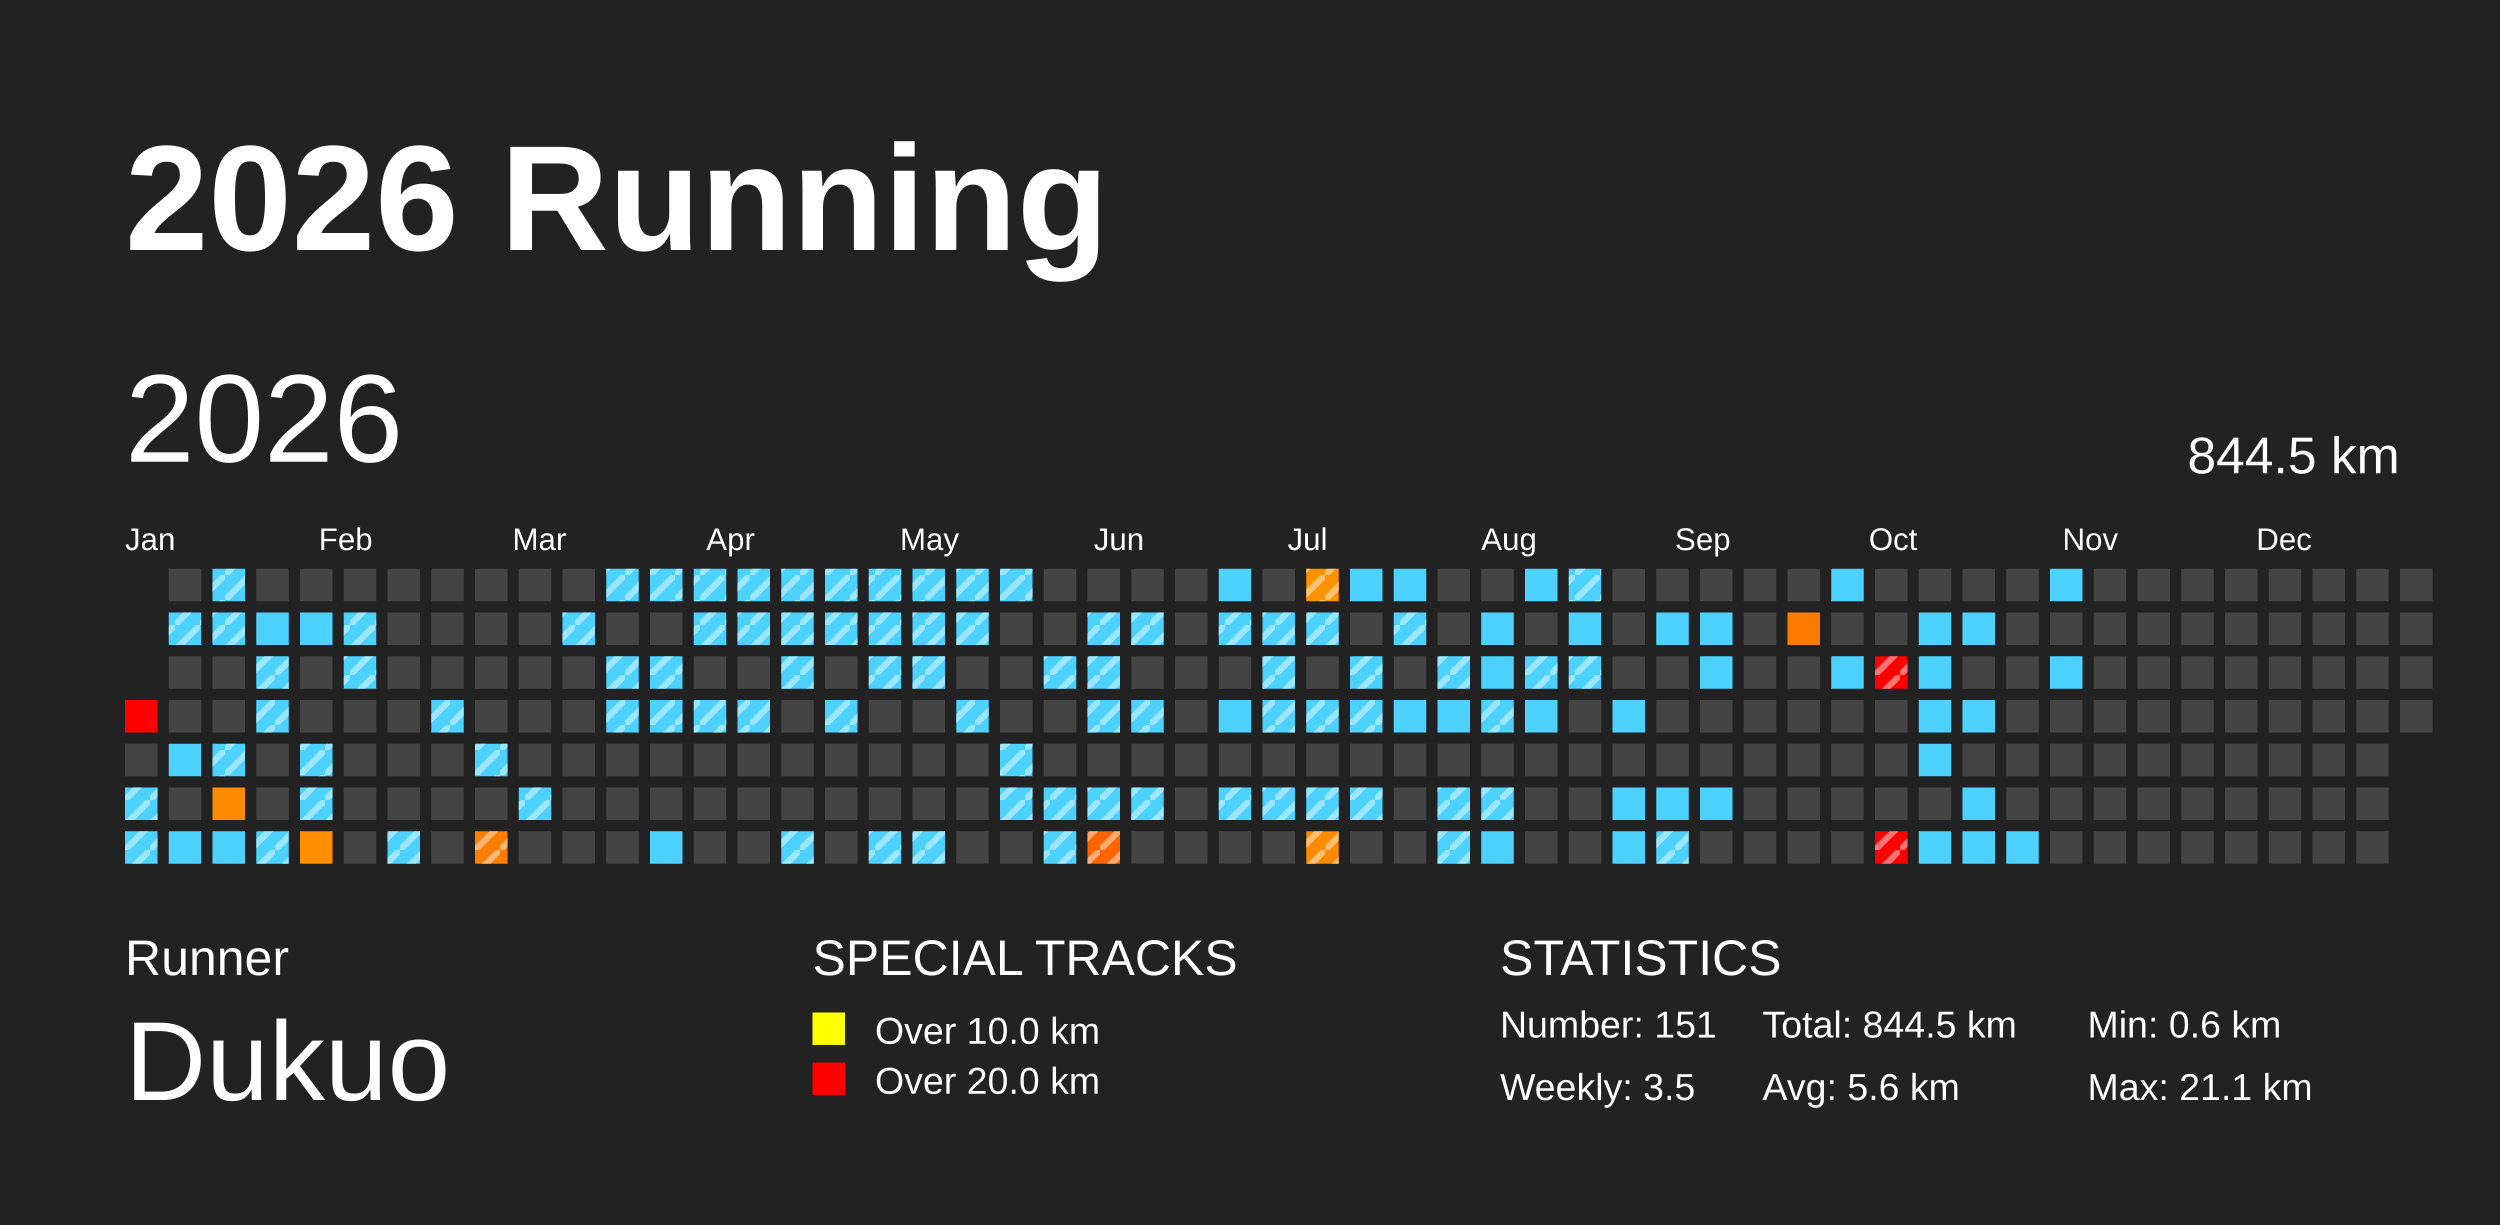
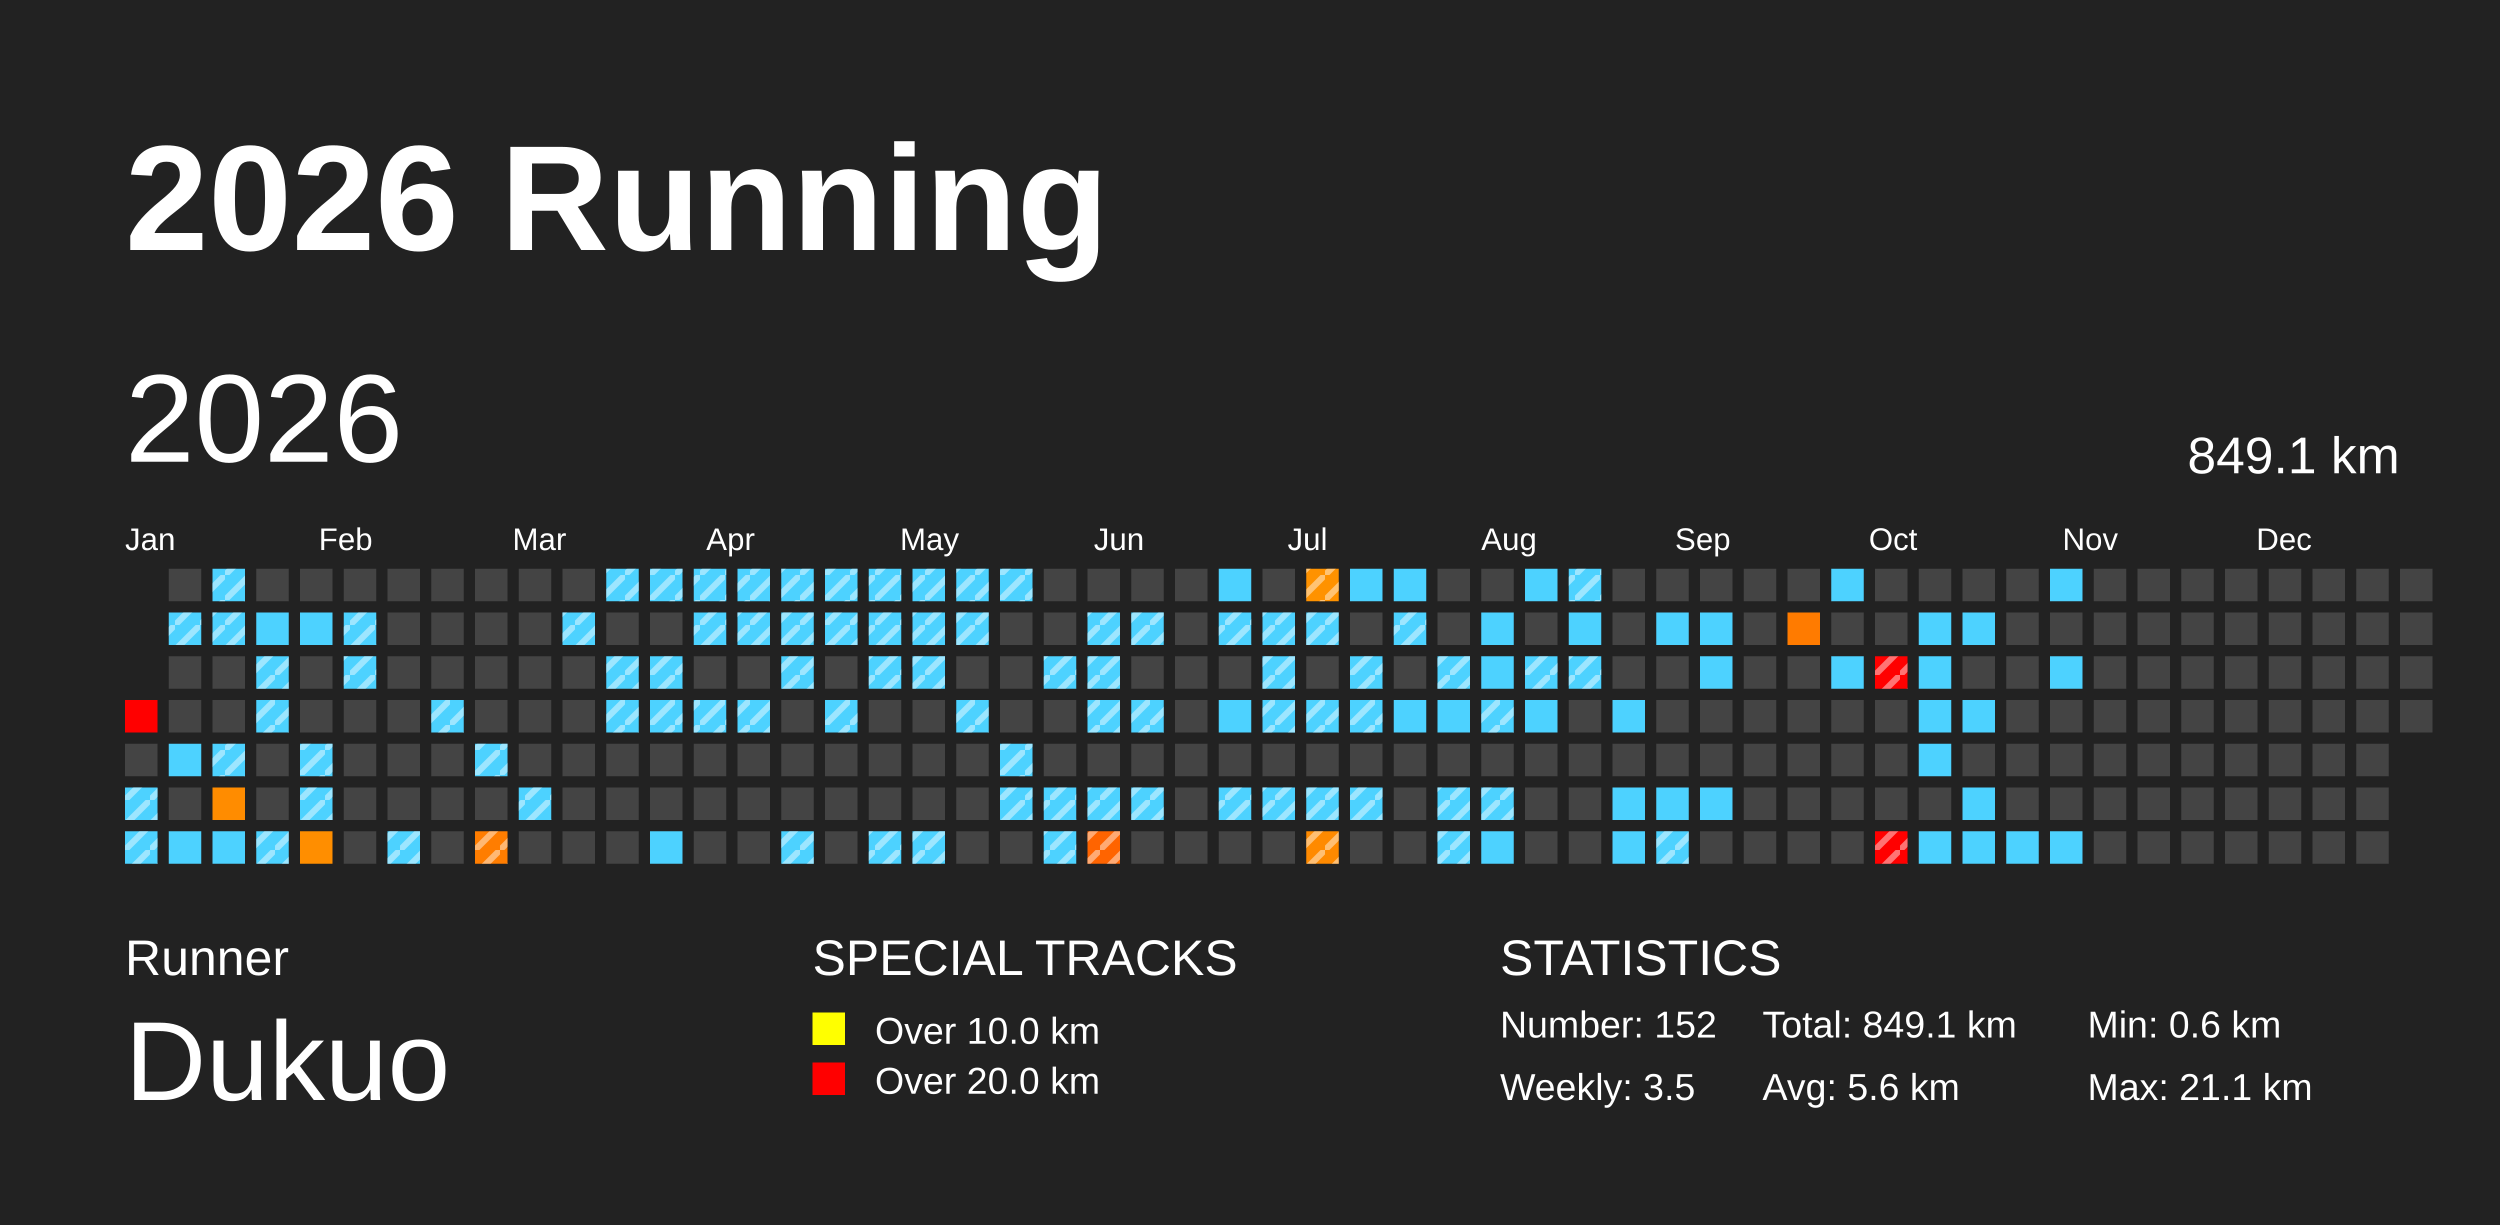
<svg xmlns="http://www.w3.org/2000/svg" baseProfile="full" height="98mm" version="1.1" viewBox="0,0,200,98" width="200mm">
  <defs>
    <pattern height="2" id="indoor-stripe" patternUnits="userSpaceOnUse" width="2">
      <line stroke="white" stroke-opacity="0.45" stroke-width="0.5" x1="0" x2="2" y1="2" y2="0" />
    </pattern>
  </defs>
  <rect fill="#222222" height="98" width="200" x="0" y="0" />
  <text fill="#FFFFFF" style="font-size:12px; font-family:Arial; font-weight:bold;" x="10" y="20">2026 Running</text>
  <text fill="#FFFFFF" style="font-size:4px; font-family:Arial" x="10" y="78">Runner</text>
  <text fill="#FFFFFF" style="font-size:9px; font-family:Arial" x="10" y="88">Dukuo</text>
  <text fill="#FFFFFF" style="font-size:4px; font-family:Arial" x="65" y="78">SPECIAL TRACKS</text>
  <rect fill="yellow" height="2.6" width="2.6" x="65" y="81" />
  <text fill="#FFFFFF" style="font-size:3px; font-family:Arial" x="70" y="83.5">Over 10.0 km</text>
  <rect fill="red" height="2.6" width="2.6" x="65" y="85" />
  <text fill="#FFFFFF" style="font-size:3px; font-family:Arial" x="70" y="87.5">Over 20.0 km</text>
  <text fill="#FFFFFF" style="font-size:4px; font-family:Arial" x="120" y="78">STATISTICS</text>
-   <text fill="#FFFFFF" style="font-size:3px; font-family:Arial" x="120" y="83">Number: 151</text>
+   <text fill="#FFFFFF" style="font-size:3px; font-family:Arial" x="120" y="83">Number: 152</text>
  <text fill="#FFFFFF" style="font-size:3px; font-family:Arial" x="120" y="88">Weekly: 3.5</text>
-   <text fill="#FFFFFF" style="font-size:3px; font-family:Arial" x="141" y="83">Total: 844.5 km</text>
+   <text fill="#FFFFFF" style="font-size:3px; font-family:Arial" x="141" y="83">Total: 849.1 km</text>
  <text fill="#FFFFFF" style="font-size:3px; font-family:Arial" x="141" y="88">Avg: 5.6 km</text>
  <text fill="#FFFFFF" style="font-size:3px; font-family:Arial" x="167" y="83">Min: 0.6 km</text>
  <text fill="#FFFFFF" style="font-size:3px; font-family:Arial" x="167" y="88">Max: 21.1 km</text>
  <text dominant-baseline="hanging" fill="#FFFFFF" style="font-size:10.0px; font-family:Arial;" x="10" y="30">2026</text>
-   <text dominant-baseline="hanging" fill="#FFFFFF" style="font-size:4.125px; font-family:Arial;" x="175" y="35">844.5 km</text>
+   <text dominant-baseline="hanging" fill="#FFFFFF" style="font-size:4.125px; font-family:Arial;" x="175" y="35">849.1 km</text>
  <text fill="#FFFFFF" style="font-size:2.5px; font-family:Arial" x="10.0" y="44">Jan</text>
  <text fill="#FFFFFF" style="font-size:2.5px; font-family:Arial" x="25.5" y="44">Feb</text>
  <text fill="#FFFFFF" style="font-size:2.5px; font-family:Arial" x="41.0" y="44">Mar</text>
  <text fill="#FFFFFF" style="font-size:2.5px; font-family:Arial" x="56.5" y="44">Apr</text>
  <text fill="#FFFFFF" style="font-size:2.5px; font-family:Arial" x="72.0" y="44">May</text>
  <text fill="#FFFFFF" style="font-size:2.5px; font-family:Arial" x="87.5" y="44">Jun</text>
  <text fill="#FFFFFF" style="font-size:2.5px; font-family:Arial" x="103.0" y="44">Jul</text>
  <text fill="#FFFFFF" style="font-size:2.5px; font-family:Arial" x="118.5" y="44">Aug</text>
  <text fill="#FFFFFF" style="font-size:2.5px; font-family:Arial" x="134.0" y="44">Sep</text>
  <text fill="#FFFFFF" style="font-size:2.5px; font-family:Arial" x="149.5" y="44">Oct</text>
  <text fill="#FFFFFF" style="font-size:2.5px; font-family:Arial" x="165.0" y="44">Nov</text>
  <text fill="#FFFFFF" style="font-size:2.5px; font-family:Arial" x="180.5" y="44">Dec</text>
  <rect fill="red" height="2.6" width="2.6" x="10.0" y="56.0" />
  <rect fill="#444444" height="2.6" width="2.6" x="10.0" y="59.5" />
  <rect fill="#4dd2ff" height="2.6" width="2.6" x="10.0" y="63.0" />
  <rect fill="url(#indoor-stripe)" height="2.6" style="pointer-events: none;" width="2.6" x="10.0" y="63.0" />
  <rect fill="#4dd2ff" height="2.6" width="2.6" x="10.0" y="66.5" />
  <rect fill="url(#indoor-stripe)" height="2.6" style="pointer-events: none;" width="2.6" x="10.0" y="66.5" />
  <rect fill="#444444" height="2.6" width="2.6" x="13.5" y="45.5" />
  <rect fill="#4dd2ff" height="2.6" width="2.6" x="13.5" y="49.0" />
  <rect fill="url(#indoor-stripe)" height="2.6" style="pointer-events: none;" width="2.6" x="13.5" y="49.0" />
  <rect fill="#444444" height="2.6" width="2.6" x="13.5" y="52.5" />
  <rect fill="#444444" height="2.6" width="2.6" x="13.5" y="56.0" />
  <rect fill="#4dd2ff" height="2.6" width="2.6" x="13.5" y="59.5" />
  <rect fill="#444444" height="2.6" width="2.6" x="13.5" y="63.0" />
  <rect fill="#4dd2ff" height="2.6" width="2.6" x="13.5" y="66.5" />
  <rect fill="#4dd2ff" height="2.6" width="2.6" x="17.0" y="45.5" />
  <rect fill="url(#indoor-stripe)" height="2.6" style="pointer-events: none;" width="2.6" x="17.0" y="45.5" />
  <rect fill="#4dd2ff" height="2.6" width="2.6" x="17.0" y="49.0" />
  <rect fill="url(#indoor-stripe)" height="2.6" style="pointer-events: none;" width="2.6" x="17.0" y="49.0" />
  <rect fill="#444444" height="2.6" width="2.6" x="17.0" y="52.5" />
  <rect fill="#444444" height="2.6" width="2.6" x="17.0" y="56.0" />
  <rect fill="#4dd2ff" height="2.6" width="2.6" x="17.0" y="59.5" />
  <rect fill="url(#indoor-stripe)" height="2.6" style="pointer-events: none;" width="2.6" x="17.0" y="59.5" />
  <rect fill="#ff8c00" height="2.6" width="2.6" x="17.0" y="63.0" />
  <rect fill="#4dd2ff" height="2.6" width="2.6" x="17.0" y="66.5" />
  <rect fill="#444444" height="2.6" width="2.6" x="20.5" y="45.5" />
  <rect fill="#4dd2ff" height="2.6" width="2.6" x="20.5" y="49.0" />
  <rect fill="#4dd2ff" height="2.6" width="2.6" x="20.5" y="52.5" />
  <rect fill="url(#indoor-stripe)" height="2.6" style="pointer-events: none;" width="2.6" x="20.5" y="52.5" />
  <rect fill="#4dd2ff" height="2.6" width="2.6" x="20.5" y="56.0" />
  <rect fill="url(#indoor-stripe)" height="2.6" style="pointer-events: none;" width="2.6" x="20.5" y="56.0" />
  <rect fill="#444444" height="2.6" width="2.6" x="20.5" y="59.5" />
  <rect fill="#444444" height="2.6" width="2.6" x="20.5" y="63.0" />
  <rect fill="#4dd2ff" height="2.6" width="2.6" x="20.5" y="66.5" />
  <rect fill="url(#indoor-stripe)" height="2.6" style="pointer-events: none;" width="2.6" x="20.5" y="66.5" />
  <rect fill="#444444" height="2.6" width="2.6" x="24.0" y="45.5" />
  <rect fill="#4dd2ff" height="2.6" width="2.6" x="24.0" y="49.0" />
  <rect fill="#444444" height="2.6" width="2.6" x="24.0" y="52.5" />
  <rect fill="#444444" height="2.6" width="2.6" x="24.0" y="56.0" />
  <rect fill="#4dd2ff" height="2.6" width="2.6" x="24.0" y="59.5" />
  <rect fill="url(#indoor-stripe)" height="2.6" style="pointer-events: none;" width="2.6" x="24.0" y="59.5" />
  <rect fill="#4dd2ff" height="2.6" width="2.6" x="24.0" y="63.0" />
  <rect fill="url(#indoor-stripe)" height="2.6" style="pointer-events: none;" width="2.6" x="24.0" y="63.0" />
  <rect fill="#ff8e00" height="2.6" width="2.6" x="24.0" y="66.5" />
  <rect fill="#444444" height="2.6" width="2.6" x="27.5" y="45.5" />
  <rect fill="#4dd2ff" height="2.6" width="2.6" x="27.5" y="49.0" />
  <rect fill="url(#indoor-stripe)" height="2.6" style="pointer-events: none;" width="2.6" x="27.5" y="49.0" />
  <rect fill="#4dd2ff" height="2.6" width="2.6" x="27.5" y="52.5" />
  <rect fill="url(#indoor-stripe)" height="2.6" style="pointer-events: none;" width="2.6" x="27.5" y="52.5" />
  <rect fill="#444444" height="2.6" width="2.6" x="27.5" y="56.0" />
  <rect fill="#444444" height="2.6" width="2.6" x="27.5" y="59.5" />
  <rect fill="#444444" height="2.6" width="2.6" x="27.5" y="63.0" />
  <rect fill="#444444" height="2.6" width="2.6" x="27.5" y="66.5" />
  <rect fill="#444444" height="2.6" width="2.6" x="31.0" y="45.5" />
  <rect fill="#444444" height="2.6" width="2.6" x="31.0" y="49.0" />
  <rect fill="#444444" height="2.6" width="2.6" x="31.0" y="52.5" />
  <rect fill="#444444" height="2.6" width="2.6" x="31.0" y="56.0" />
  <rect fill="#444444" height="2.6" width="2.6" x="31.0" y="59.5" />
  <rect fill="#444444" height="2.6" width="2.6" x="31.0" y="63.0" />
  <rect fill="#4dd2ff" height="2.6" width="2.6" x="31.0" y="66.5" />
  <rect fill="url(#indoor-stripe)" height="2.6" style="pointer-events: none;" width="2.6" x="31.0" y="66.5" />
  <rect fill="#444444" height="2.6" width="2.6" x="34.5" y="45.5" />
  <rect fill="#444444" height="2.6" width="2.6" x="34.5" y="49.0" />
  <rect fill="#444444" height="2.6" width="2.6" x="34.5" y="52.5" />
  <rect fill="#4dd2ff" height="2.6" width="2.6" x="34.5" y="56.0" />
  <rect fill="url(#indoor-stripe)" height="2.6" style="pointer-events: none;" width="2.6" x="34.5" y="56.0" />
  <rect fill="#444444" height="2.6" width="2.6" x="34.5" y="59.5" />
  <rect fill="#444444" height="2.6" width="2.6" x="34.5" y="63.0" />
  <rect fill="#444444" height="2.6" width="2.6" x="34.5" y="66.5" />
  <rect fill="#444444" height="2.6" width="2.6" x="38.0" y="45.5" />
  <rect fill="#444444" height="2.6" width="2.6" x="38.0" y="49.0" />
  <rect fill="#444444" height="2.6" width="2.6" x="38.0" y="52.5" />
  <rect fill="#444444" height="2.6" width="2.6" x="38.0" y="56.0" />
  <rect fill="#4dd2ff" height="2.6" width="2.6" x="38.0" y="59.5" />
  <rect fill="url(#indoor-stripe)" height="2.6" style="pointer-events: none;" width="2.6" x="38.0" y="59.5" />
  <rect fill="#444444" height="2.6" width="2.6" x="38.0" y="63.0" />
  <rect fill="#ff7d00" height="2.6" width="2.6" x="38.0" y="66.5" />
  <rect fill="url(#indoor-stripe)" height="2.6" style="pointer-events: none;" width="2.6" x="38.0" y="66.5" />
  <rect fill="#444444" height="2.6" width="2.6" x="41.5" y="45.5" />
  <rect fill="#444444" height="2.6" width="2.6" x="41.5" y="49.0" />
  <rect fill="#444444" height="2.6" width="2.6" x="41.5" y="52.5" />
  <rect fill="#444444" height="2.6" width="2.6" x="41.5" y="56.0" />
  <rect fill="#444444" height="2.6" width="2.6" x="41.5" y="59.5" />
  <rect fill="#4dd2ff" height="2.6" width="2.6" x="41.5" y="63.0" />
  <rect fill="url(#indoor-stripe)" height="2.6" style="pointer-events: none;" width="2.6" x="41.5" y="63.0" />
  <rect fill="#444444" height="2.6" width="2.6" x="41.5" y="66.5" />
  <rect fill="#444444" height="2.6" width="2.6" x="45.0" y="45.5" />
  <rect fill="#4dd2ff" height="2.6" width="2.6" x="45.0" y="49.0" />
  <rect fill="url(#indoor-stripe)" height="2.6" style="pointer-events: none;" width="2.6" x="45.0" y="49.0" />
  <rect fill="#444444" height="2.6" width="2.6" x="45.0" y="52.5" />
  <rect fill="#444444" height="2.6" width="2.6" x="45.0" y="56.0" />
  <rect fill="#444444" height="2.6" width="2.6" x="45.0" y="59.5" />
  <rect fill="#444444" height="2.6" width="2.6" x="45.0" y="63.0" />
  <rect fill="#444444" height="2.6" width="2.6" x="45.0" y="66.5" />
  <rect fill="#4dd2ff" height="2.6" width="2.6" x="48.5" y="45.5" />
  <rect fill="url(#indoor-stripe)" height="2.6" style="pointer-events: none;" width="2.6" x="48.5" y="45.5" />
  <rect fill="#444444" height="2.6" width="2.6" x="48.5" y="49.0" />
  <rect fill="#4dd2ff" height="2.6" width="2.6" x="48.5" y="52.5" />
  <rect fill="url(#indoor-stripe)" height="2.6" style="pointer-events: none;" width="2.6" x="48.5" y="52.5" />
  <rect fill="#4dd2ff" height="2.6" width="2.6" x="48.5" y="56.0" />
  <rect fill="url(#indoor-stripe)" height="2.6" style="pointer-events: none;" width="2.6" x="48.5" y="56.0" />
  <rect fill="#444444" height="2.6" width="2.6" x="48.5" y="59.5" />
  <rect fill="#444444" height="2.6" width="2.6" x="48.5" y="63.0" />
  <rect fill="#444444" height="2.6" width="2.6" x="48.5" y="66.5" />
  <rect fill="#4dd2ff" height="2.6" width="2.6" x="52.0" y="45.5" />
  <rect fill="url(#indoor-stripe)" height="2.6" style="pointer-events: none;" width="2.6" x="52.0" y="45.5" />
  <rect fill="#444444" height="2.6" width="2.6" x="52.0" y="49.0" />
  <rect fill="#4dd2ff" height="2.6" width="2.6" x="52.0" y="52.5" />
  <rect fill="url(#indoor-stripe)" height="2.6" style="pointer-events: none;" width="2.6" x="52.0" y="52.5" />
  <rect fill="#4dd2ff" height="2.6" width="2.6" x="52.0" y="56.0" />
  <rect fill="url(#indoor-stripe)" height="2.6" style="pointer-events: none;" width="2.6" x="52.0" y="56.0" />
  <rect fill="#444444" height="2.6" width="2.6" x="52.0" y="59.5" />
  <rect fill="#444444" height="2.6" width="2.6" x="52.0" y="63.0" />
  <rect fill="#4dd2ff" height="2.6" width="2.6" x="52.0" y="66.5" />
  <rect fill="#4dd2ff" height="2.6" width="2.6" x="55.5" y="45.5" />
  <rect fill="url(#indoor-stripe)" height="2.6" style="pointer-events: none;" width="2.6" x="55.5" y="45.5" />
  <rect fill="#4dd2ff" height="2.6" width="2.6" x="55.5" y="49.0" />
  <rect fill="url(#indoor-stripe)" height="2.6" style="pointer-events: none;" width="2.6" x="55.5" y="49.0" />
  <rect fill="#444444" height="2.6" width="2.6" x="55.5" y="52.5" />
  <rect fill="#4dd2ff" height="2.6" width="2.6" x="55.5" y="56.0" />
  <rect fill="url(#indoor-stripe)" height="2.6" style="pointer-events: none;" width="2.6" x="55.5" y="56.0" />
  <rect fill="#444444" height="2.6" width="2.6" x="55.5" y="59.5" />
  <rect fill="#444444" height="2.6" width="2.6" x="55.5" y="63.0" />
  <rect fill="#444444" height="2.6" width="2.6" x="55.5" y="66.5" />
  <rect fill="#4dd2ff" height="2.6" width="2.6" x="59.0" y="45.5" />
  <rect fill="url(#indoor-stripe)" height="2.6" style="pointer-events: none;" width="2.6" x="59.0" y="45.5" />
  <rect fill="#4dd2ff" height="2.6" width="2.6" x="59.0" y="49.0" />
  <rect fill="url(#indoor-stripe)" height="2.6" style="pointer-events: none;" width="2.6" x="59.0" y="49.0" />
  <rect fill="#444444" height="2.6" width="2.6" x="59.0" y="52.5" />
  <rect fill="#4dd2ff" height="2.6" width="2.6" x="59.0" y="56.0" />
  <rect fill="url(#indoor-stripe)" height="2.6" style="pointer-events: none;" width="2.6" x="59.0" y="56.0" />
  <rect fill="#444444" height="2.6" width="2.6" x="59.0" y="59.5" />
  <rect fill="#444444" height="2.6" width="2.6" x="59.0" y="63.0" />
  <rect fill="#444444" height="2.6" width="2.6" x="59.0" y="66.5" />
  <rect fill="#4dd2ff" height="2.6" width="2.6" x="62.5" y="45.5" />
  <rect fill="url(#indoor-stripe)" height="2.6" style="pointer-events: none;" width="2.6" x="62.5" y="45.5" />
  <rect fill="#4dd2ff" height="2.6" width="2.6" x="62.5" y="49.0" />
  <rect fill="url(#indoor-stripe)" height="2.6" style="pointer-events: none;" width="2.6" x="62.5" y="49.0" />
  <rect fill="#4dd2ff" height="2.6" width="2.6" x="62.5" y="52.5" />
  <rect fill="url(#indoor-stripe)" height="2.6" style="pointer-events: none;" width="2.6" x="62.5" y="52.5" />
  <rect fill="#444444" height="2.6" width="2.6" x="62.5" y="56.0" />
  <rect fill="#444444" height="2.6" width="2.6" x="62.5" y="59.5" />
  <rect fill="#444444" height="2.6" width="2.6" x="62.5" y="63.0" />
  <rect fill="#4dd2ff" height="2.6" width="2.6" x="62.5" y="66.5" />
  <rect fill="url(#indoor-stripe)" height="2.6" style="pointer-events: none;" width="2.6" x="62.5" y="66.5" />
  <rect fill="#4dd2ff" height="2.6" width="2.6" x="66.0" y="45.5" />
  <rect fill="url(#indoor-stripe)" height="2.6" style="pointer-events: none;" width="2.6" x="66.0" y="45.5" />
  <rect fill="#4dd2ff" height="2.6" width="2.6" x="66.0" y="49.0" />
  <rect fill="url(#indoor-stripe)" height="2.6" style="pointer-events: none;" width="2.6" x="66.0" y="49.0" />
  <rect fill="#444444" height="2.6" width="2.6" x="66.0" y="52.5" />
  <rect fill="#4dd2ff" height="2.6" width="2.6" x="66.0" y="56.0" />
  <rect fill="url(#indoor-stripe)" height="2.6" style="pointer-events: none;" width="2.6" x="66.0" y="56.0" />
  <rect fill="#444444" height="2.6" width="2.6" x="66.0" y="59.5" />
  <rect fill="#444444" height="2.6" width="2.6" x="66.0" y="63.0" />
  <rect fill="#444444" height="2.6" width="2.6" x="66.0" y="66.5" />
  <rect fill="#4dd2ff" height="2.6" width="2.6" x="69.5" y="45.5" />
  <rect fill="url(#indoor-stripe)" height="2.6" style="pointer-events: none;" width="2.6" x="69.5" y="45.5" />
  <rect fill="#4dd2ff" height="2.6" width="2.6" x="69.5" y="49.0" />
  <rect fill="url(#indoor-stripe)" height="2.6" style="pointer-events: none;" width="2.6" x="69.5" y="49.0" />
  <rect fill="#4dd2ff" height="2.6" width="2.6" x="69.5" y="52.5" />
  <rect fill="url(#indoor-stripe)" height="2.6" style="pointer-events: none;" width="2.6" x="69.5" y="52.5" />
  <rect fill="#444444" height="2.6" width="2.6" x="69.5" y="56.0" />
  <rect fill="#444444" height="2.6" width="2.6" x="69.5" y="59.5" />
  <rect fill="#444444" height="2.6" width="2.6" x="69.5" y="63.0" />
  <rect fill="#4dd2ff" height="2.6" width="2.6" x="69.5" y="66.5" />
  <rect fill="url(#indoor-stripe)" height="2.6" style="pointer-events: none;" width="2.6" x="69.5" y="66.5" />
  <rect fill="#4dd2ff" height="2.6" width="2.6" x="73.0" y="45.5" />
  <rect fill="url(#indoor-stripe)" height="2.6" style="pointer-events: none;" width="2.6" x="73.0" y="45.5" />
  <rect fill="#4dd2ff" height="2.6" width="2.6" x="73.0" y="49.0" />
  <rect fill="url(#indoor-stripe)" height="2.6" style="pointer-events: none;" width="2.6" x="73.0" y="49.0" />
  <rect fill="#4dd2ff" height="2.6" width="2.6" x="73.0" y="52.5" />
  <rect fill="url(#indoor-stripe)" height="2.6" style="pointer-events: none;" width="2.6" x="73.0" y="52.5" />
  <rect fill="#444444" height="2.6" width="2.6" x="73.0" y="56.0" />
  <rect fill="#444444" height="2.6" width="2.6" x="73.0" y="59.5" />
  <rect fill="#444444" height="2.6" width="2.6" x="73.0" y="63.0" />
  <rect fill="#4dd2ff" height="2.6" width="2.6" x="73.0" y="66.5" />
  <rect fill="url(#indoor-stripe)" height="2.6" style="pointer-events: none;" width="2.6" x="73.0" y="66.5" />
  <rect fill="#4dd2ff" height="2.6" width="2.6" x="76.5" y="45.5" />
  <rect fill="url(#indoor-stripe)" height="2.6" style="pointer-events: none;" width="2.6" x="76.5" y="45.5" />
  <rect fill="#4dd2ff" height="2.6" width="2.6" x="76.5" y="49.0" />
  <rect fill="url(#indoor-stripe)" height="2.6" style="pointer-events: none;" width="2.6" x="76.5" y="49.0" />
  <rect fill="#444444" height="2.6" width="2.6" x="76.5" y="52.5" />
  <rect fill="#4dd2ff" height="2.6" width="2.6" x="76.5" y="56.0" />
  <rect fill="url(#indoor-stripe)" height="2.6" style="pointer-events: none;" width="2.6" x="76.5" y="56.0" />
  <rect fill="#444444" height="2.6" width="2.6" x="76.5" y="59.5" />
  <rect fill="#444444" height="2.6" width="2.6" x="76.5" y="63.0" />
  <rect fill="#444444" height="2.6" width="2.6" x="76.5" y="66.5" />
  <rect fill="#4dd2ff" height="2.6" width="2.6" x="80.0" y="45.5" />
  <rect fill="url(#indoor-stripe)" height="2.6" style="pointer-events: none;" width="2.6" x="80.0" y="45.5" />
  <rect fill="#444444" height="2.6" width="2.6" x="80.0" y="49.0" />
  <rect fill="#444444" height="2.6" width="2.6" x="80.0" y="52.5" />
  <rect fill="#444444" height="2.6" width="2.6" x="80.0" y="56.0" />
  <rect fill="#4dd2ff" height="2.6" width="2.6" x="80.0" y="59.5" />
  <rect fill="url(#indoor-stripe)" height="2.6" style="pointer-events: none;" width="2.6" x="80.0" y="59.5" />
  <rect fill="#4dd2ff" height="2.6" width="2.6" x="80.0" y="63.0" />
  <rect fill="url(#indoor-stripe)" height="2.6" style="pointer-events: none;" width="2.6" x="80.0" y="63.0" />
  <rect fill="#444444" height="2.6" width="2.6" x="80.0" y="66.5" />
  <rect fill="#444444" height="2.6" width="2.6" x="83.5" y="45.5" />
  <rect fill="#444444" height="2.6" width="2.6" x="83.5" y="49.0" />
  <rect fill="#4dd2ff" height="2.6" width="2.6" x="83.5" y="52.5" />
  <rect fill="url(#indoor-stripe)" height="2.6" style="pointer-events: none;" width="2.6" x="83.5" y="52.5" />
  <rect fill="#444444" height="2.6" width="2.6" x="83.5" y="56.0" />
  <rect fill="#444444" height="2.6" width="2.6" x="83.5" y="59.5" />
  <rect fill="#4dd2ff" height="2.6" width="2.6" x="83.5" y="63.0" />
  <rect fill="url(#indoor-stripe)" height="2.6" style="pointer-events: none;" width="2.6" x="83.5" y="63.0" />
  <rect fill="#4dd2ff" height="2.6" width="2.6" x="83.5" y="66.5" />
  <rect fill="url(#indoor-stripe)" height="2.6" style="pointer-events: none;" width="2.6" x="83.5" y="66.5" />
  <rect fill="#444444" height="2.6" width="2.6" x="87.0" y="45.5" />
  <rect fill="#4dd2ff" height="2.6" width="2.6" x="87.0" y="49.0" />
  <rect fill="url(#indoor-stripe)" height="2.6" style="pointer-events: none;" width="2.6" x="87.0" y="49.0" />
  <rect fill="#4dd2ff" height="2.6" width="2.6" x="87.0" y="52.5" />
  <rect fill="url(#indoor-stripe)" height="2.6" style="pointer-events: none;" width="2.6" x="87.0" y="52.5" />
  <rect fill="#4dd2ff" height="2.6" width="2.6" x="87.0" y="56.0" />
  <rect fill="url(#indoor-stripe)" height="2.6" style="pointer-events: none;" width="2.6" x="87.0" y="56.0" />
  <rect fill="#444444" height="2.6" width="2.6" x="87.0" y="59.5" />
  <rect fill="#4dd2ff" height="2.6" width="2.6" x="87.0" y="63.0" />
  <rect fill="url(#indoor-stripe)" height="2.6" style="pointer-events: none;" width="2.6" x="87.0" y="63.0" />
  <rect fill="#ff6400" height="2.6" width="2.6" x="87.0" y="66.5" />
  <rect fill="url(#indoor-stripe)" height="2.6" style="pointer-events: none;" width="2.6" x="87.0" y="66.5" />
  <rect fill="#444444" height="2.6" width="2.6" x="90.5" y="45.5" />
  <rect fill="#4dd2ff" height="2.6" width="2.6" x="90.5" y="49.0" />
  <rect fill="url(#indoor-stripe)" height="2.6" style="pointer-events: none;" width="2.6" x="90.5" y="49.0" />
  <rect fill="#444444" height="2.6" width="2.6" x="90.5" y="52.5" />
  <rect fill="#4dd2ff" height="2.6" width="2.6" x="90.5" y="56.0" />
  <rect fill="url(#indoor-stripe)" height="2.6" style="pointer-events: none;" width="2.6" x="90.5" y="56.0" />
  <rect fill="#444444" height="2.6" width="2.6" x="90.5" y="59.5" />
  <rect fill="#4dd2ff" height="2.6" width="2.6" x="90.5" y="63.0" />
  <rect fill="url(#indoor-stripe)" height="2.6" style="pointer-events: none;" width="2.6" x="90.5" y="63.0" />
  <rect fill="#444444" height="2.6" width="2.6" x="90.5" y="66.5" />
  <rect fill="#444444" height="2.6" width="2.6" x="94.0" y="45.5" />
  <rect fill="#444444" height="2.6" width="2.6" x="94.0" y="49.0" />
  <rect fill="#444444" height="2.6" width="2.6" x="94.0" y="52.5" />
  <rect fill="#444444" height="2.6" width="2.6" x="94.0" y="56.0" />
  <rect fill="#444444" height="2.6" width="2.6" x="94.0" y="59.5" />
  <rect fill="#444444" height="2.6" width="2.6" x="94.0" y="63.0" />
  <rect fill="#444444" height="2.6" width="2.6" x="94.0" y="66.5" />
  <rect fill="#4dd2ff" height="2.6" width="2.6" x="97.5" y="45.5" />
  <rect fill="#4dd2ff" height="2.6" width="2.6" x="97.5" y="49.0" />
  <rect fill="url(#indoor-stripe)" height="2.6" style="pointer-events: none;" width="2.6" x="97.5" y="49.0" />
  <rect fill="#444444" height="2.6" width="2.6" x="97.5" y="52.5" />
  <rect fill="#4dd2ff" height="2.6" width="2.6" x="97.5" y="56.0" />
  <rect fill="#444444" height="2.6" width="2.6" x="97.5" y="59.5" />
  <rect fill="#4dd2ff" height="2.6" width="2.6" x="97.5" y="63.0" />
  <rect fill="url(#indoor-stripe)" height="2.6" style="pointer-events: none;" width="2.6" x="97.5" y="63.0" />
  <rect fill="#444444" height="2.6" width="2.6" x="97.5" y="66.5" />
  <rect fill="#444444" height="2.6" width="2.6" x="101.0" y="45.5" />
  <rect fill="#4dd2ff" height="2.6" width="2.6" x="101.0" y="49.0" />
  <rect fill="url(#indoor-stripe)" height="2.6" style="pointer-events: none;" width="2.6" x="101.0" y="49.0" />
  <rect fill="#4dd2ff" height="2.6" width="2.6" x="101.0" y="52.5" />
  <rect fill="url(#indoor-stripe)" height="2.6" style="pointer-events: none;" width="2.6" x="101.0" y="52.5" />
  <rect fill="#4dd2ff" height="2.6" width="2.6" x="101.0" y="56.0" />
  <rect fill="url(#indoor-stripe)" height="2.6" style="pointer-events: none;" width="2.6" x="101.0" y="56.0" />
  <rect fill="#444444" height="2.6" width="2.6" x="101.0" y="59.5" />
  <rect fill="#4dd2ff" height="2.6" width="2.6" x="101.0" y="63.0" />
  <rect fill="url(#indoor-stripe)" height="2.6" style="pointer-events: none;" width="2.6" x="101.0" y="63.0" />
  <rect fill="#444444" height="2.6" width="2.6" x="101.0" y="66.5" />
  <rect fill="#ff9200" height="2.6" width="2.6" x="104.5" y="45.5" />
  <rect fill="url(#indoor-stripe)" height="2.6" style="pointer-events: none;" width="2.6" x="104.5" y="45.5" />
  <rect fill="#4dd2ff" height="2.6" width="2.6" x="104.5" y="49.0" />
  <rect fill="url(#indoor-stripe)" height="2.6" style="pointer-events: none;" width="2.6" x="104.5" y="49.0" />
  <rect fill="#444444" height="2.6" width="2.6" x="104.5" y="52.5" />
  <rect fill="#4dd2ff" height="2.6" width="2.6" x="104.5" y="56.0" />
  <rect fill="url(#indoor-stripe)" height="2.6" style="pointer-events: none;" width="2.6" x="104.5" y="56.0" />
  <rect fill="#444444" height="2.6" width="2.6" x="104.5" y="59.5" />
  <rect fill="#4dd2ff" height="2.6" width="2.6" x="104.5" y="63.0" />
  <rect fill="url(#indoor-stripe)" height="2.6" style="pointer-events: none;" width="2.6" x="104.5" y="63.0" />
  <rect fill="#ff8a00" height="2.6" width="2.6" x="104.5" y="66.5" />
  <rect fill="url(#indoor-stripe)" height="2.6" style="pointer-events: none;" width="2.6" x="104.5" y="66.5" />
  <rect fill="#4dd2ff" height="2.6" width="2.6" x="108.0" y="45.5" />
  <rect fill="#444444" height="2.6" width="2.6" x="108.0" y="49.0" />
  <rect fill="#4dd2ff" height="2.6" width="2.6" x="108.0" y="52.5" />
  <rect fill="url(#indoor-stripe)" height="2.6" style="pointer-events: none;" width="2.6" x="108.0" y="52.5" />
  <rect fill="#4dd2ff" height="2.6" width="2.6" x="108.0" y="56.0" />
  <rect fill="url(#indoor-stripe)" height="2.6" style="pointer-events: none;" width="2.6" x="108.0" y="56.0" />
  <rect fill="#444444" height="2.6" width="2.6" x="108.0" y="59.5" />
  <rect fill="#4dd2ff" height="2.6" width="2.6" x="108.0" y="63.0" />
  <rect fill="url(#indoor-stripe)" height="2.6" style="pointer-events: none;" width="2.6" x="108.0" y="63.0" />
  <rect fill="#444444" height="2.6" width="2.6" x="108.0" y="66.5" />
  <rect fill="#4dd2ff" height="2.6" width="2.6" x="111.5" y="45.5" />
  <rect fill="#4dd2ff" height="2.6" width="2.6" x="111.5" y="49.0" />
  <rect fill="url(#indoor-stripe)" height="2.6" style="pointer-events: none;" width="2.6" x="111.5" y="49.0" />
  <rect fill="#444444" height="2.6" width="2.6" x="111.5" y="52.5" />
  <rect fill="#4dd2ff" height="2.6" width="2.6" x="111.5" y="56.0" />
  <rect fill="#444444" height="2.6" width="2.6" x="111.5" y="59.5" />
  <rect fill="#444444" height="2.6" width="2.6" x="111.5" y="63.0" />
  <rect fill="#444444" height="2.6" width="2.6" x="111.5" y="66.5" />
  <rect fill="#444444" height="2.6" width="2.6" x="115.0" y="45.5" />
  <rect fill="#444444" height="2.6" width="2.6" x="115.0" y="49.0" />
  <rect fill="#4dd2ff" height="2.6" width="2.6" x="115.0" y="52.5" />
  <rect fill="url(#indoor-stripe)" height="2.6" style="pointer-events: none;" width="2.6" x="115.0" y="52.5" />
  <rect fill="#4dd2ff" height="2.6" width="2.6" x="115.0" y="56.0" />
  <rect fill="#444444" height="2.6" width="2.6" x="115.0" y="59.5" />
  <rect fill="#4dd2ff" height="2.6" width="2.6" x="115.0" y="63.0" />
  <rect fill="url(#indoor-stripe)" height="2.6" style="pointer-events: none;" width="2.6" x="115.0" y="63.0" />
  <rect fill="#4dd2ff" height="2.6" width="2.6" x="115.0" y="66.5" />
  <rect fill="url(#indoor-stripe)" height="2.6" style="pointer-events: none;" width="2.6" x="115.0" y="66.5" />
  <rect fill="#444444" height="2.6" width="2.6" x="118.5" y="45.5" />
  <rect fill="#4dd2ff" height="2.6" width="2.6" x="118.5" y="49.0" />
  <rect fill="#4dd2ff" height="2.6" width="2.6" x="118.5" y="52.5" />
  <rect fill="#4dd2ff" height="2.6" width="2.6" x="118.5" y="56.0" />
  <rect fill="url(#indoor-stripe)" height="2.6" style="pointer-events: none;" width="2.6" x="118.5" y="56.0" />
  <rect fill="#444444" height="2.6" width="2.6" x="118.5" y="59.5" />
  <rect fill="#4dd2ff" height="2.6" width="2.6" x="118.5" y="63.0" />
  <rect fill="url(#indoor-stripe)" height="2.6" style="pointer-events: none;" width="2.6" x="118.5" y="63.0" />
  <rect fill="#4dd2ff" height="2.6" width="2.6" x="118.5" y="66.5" />
  <rect fill="#4dd2ff" height="2.6" width="2.6" x="122.0" y="45.5" />
  <rect fill="#444444" height="2.6" width="2.6" x="122.0" y="49.0" />
  <rect fill="#4dd2ff" height="2.6" width="2.6" x="122.0" y="52.5" />
  <rect fill="url(#indoor-stripe)" height="2.6" style="pointer-events: none;" width="2.6" x="122.0" y="52.5" />
  <rect fill="#4dd2ff" height="2.6" width="2.6" x="122.0" y="56.0" />
  <rect fill="#444444" height="2.6" width="2.6" x="122.0" y="59.5" />
  <rect fill="#444444" height="2.6" width="2.6" x="122.0" y="63.0" />
  <rect fill="#444444" height="2.6" width="2.6" x="122.0" y="66.5" />
  <rect fill="#4dd2ff" height="2.6" width="2.6" x="125.5" y="45.5" />
  <rect fill="url(#indoor-stripe)" height="2.6" style="pointer-events: none;" width="2.6" x="125.5" y="45.5" />
  <rect fill="#4dd2ff" height="2.6" width="2.6" x="125.5" y="49.0" />
  <rect fill="#4dd2ff" height="2.6" width="2.6" x="125.5" y="52.5" />
  <rect fill="url(#indoor-stripe)" height="2.6" style="pointer-events: none;" width="2.6" x="125.5" y="52.5" />
  <rect fill="#444444" height="2.6" width="2.6" x="125.5" y="56.0" />
  <rect fill="#444444" height="2.6" width="2.6" x="125.5" y="59.5" />
  <rect fill="#444444" height="2.6" width="2.6" x="125.5" y="63.0" />
  <rect fill="#444444" height="2.6" width="2.6" x="125.5" y="66.5" />
  <rect fill="#444444" height="2.6" width="2.6" x="129.0" y="45.5" />
  <rect fill="#444444" height="2.6" width="2.6" x="129.0" y="49.0" />
  <rect fill="#444444" height="2.6" width="2.6" x="129.0" y="52.5" />
  <rect fill="#4dd2ff" height="2.6" width="2.6" x="129.0" y="56.0" />
  <rect fill="#444444" height="2.6" width="2.6" x="129.0" y="59.5" />
  <rect fill="#4dd2ff" height="2.6" width="2.6" x="129.0" y="63.0" />
  <rect fill="#4dd2ff" height="2.6" width="2.6" x="129.0" y="66.5" />
  <rect fill="#444444" height="2.6" width="2.6" x="132.5" y="45.5" />
  <rect fill="#4dd2ff" height="2.6" width="2.6" x="132.5" y="49.0" />
  <rect fill="#444444" height="2.6" width="2.6" x="132.5" y="52.5" />
  <rect fill="#444444" height="2.6" width="2.6" x="132.5" y="56.0" />
  <rect fill="#444444" height="2.6" width="2.6" x="132.5" y="59.5" />
  <rect fill="#4dd2ff" height="2.6" width="2.6" x="132.5" y="63.0" />
  <rect fill="#4dd2ff" height="2.6" width="2.6" x="132.5" y="66.5" />
  <rect fill="url(#indoor-stripe)" height="2.6" style="pointer-events: none;" width="2.6" x="132.5" y="66.5" />
  <rect fill="#444444" height="2.6" width="2.6" x="136.0" y="45.5" />
  <rect fill="#4dd2ff" height="2.6" width="2.6" x="136.0" y="49.0" />
  <rect fill="#4dd2ff" height="2.6" width="2.6" x="136.0" y="52.5" />
  <rect fill="#444444" height="2.6" width="2.6" x="136.0" y="56.0" />
  <rect fill="#444444" height="2.6" width="2.6" x="136.0" y="59.5" />
  <rect fill="#4dd2ff" height="2.6" width="2.6" x="136.0" y="63.0" />
  <rect fill="#444444" height="2.6" width="2.6" x="136.0" y="66.5" />
  <rect fill="#444444" height="2.6" width="2.6" x="139.5" y="45.5" />
  <rect fill="#444444" height="2.6" width="2.6" x="139.5" y="49.0" />
  <rect fill="#444444" height="2.6" width="2.6" x="139.5" y="52.5" />
  <rect fill="#444444" height="2.6" width="2.6" x="139.5" y="56.0" />
  <rect fill="#444444" height="2.6" width="2.6" x="139.5" y="59.5" />
  <rect fill="#444444" height="2.6" width="2.6" x="139.5" y="63.0" />
  <rect fill="#444444" height="2.6" width="2.6" x="139.5" y="66.5" />
  <rect fill="#444444" height="2.6" width="2.6" x="143.0" y="45.5" />
  <rect fill="#ff7b00" height="2.6" width="2.6" x="143.0" y="49.0" />
  <rect fill="#444444" height="2.6" width="2.6" x="143.0" y="52.5" />
  <rect fill="#444444" height="2.6" width="2.6" x="143.0" y="56.0" />
  <rect fill="#444444" height="2.6" width="2.6" x="143.0" y="59.5" />
  <rect fill="#444444" height="2.6" width="2.6" x="143.0" y="63.0" />
  <rect fill="#444444" height="2.6" width="2.6" x="143.0" y="66.5" />
  <rect fill="#4dd2ff" height="2.6" width="2.6" x="146.5" y="45.5" />
  <rect fill="#444444" height="2.6" width="2.6" x="146.5" y="49.0" />
  <rect fill="#4dd2ff" height="2.6" width="2.6" x="146.5" y="52.5" />
  <rect fill="#444444" height="2.6" width="2.6" x="146.5" y="56.0" />
  <rect fill="#444444" height="2.6" width="2.6" x="146.5" y="59.5" />
  <rect fill="#444444" height="2.6" width="2.6" x="146.5" y="63.0" />
  <rect fill="#444444" height="2.6" width="2.6" x="146.5" y="66.5" />
  <rect fill="#444444" height="2.6" width="2.6" x="150.0" y="45.5" />
  <rect fill="#444444" height="2.6" width="2.6" x="150.0" y="49.0" />
  <rect fill="red" height="2.6" width="2.6" x="150.0" y="52.5" />
  <rect fill="url(#indoor-stripe)" height="2.6" style="pointer-events: none;" width="2.6" x="150.0" y="52.5" />
  <rect fill="#444444" height="2.6" width="2.6" x="150.0" y="56.0" />
  <rect fill="#444444" height="2.6" width="2.6" x="150.0" y="59.5" />
  <rect fill="#444444" height="2.6" width="2.6" x="150.0" y="63.0" />
  <rect fill="red" height="2.6" width="2.6" x="150.0" y="66.5" />
  <rect fill="url(#indoor-stripe)" height="2.6" style="pointer-events: none;" width="2.6" x="150.0" y="66.5" />
  <rect fill="#444444" height="2.6" width="2.6" x="153.5" y="45.5" />
  <rect fill="#4dd2ff" height="2.6" width="2.6" x="153.5" y="49.0" />
  <rect fill="#4dd2ff" height="2.6" width="2.6" x="153.5" y="52.5" />
  <rect fill="#4dd2ff" height="2.6" width="2.6" x="153.5" y="56.0" />
  <rect fill="#4dd2ff" height="2.6" width="2.6" x="153.5" y="59.5" />
  <rect fill="#444444" height="2.6" width="2.6" x="153.5" y="63.0" />
  <rect fill="#4dd2ff" height="2.6" width="2.6" x="153.5" y="66.5" />
  <rect fill="#444444" height="2.6" width="2.6" x="157.0" y="45.5" />
  <rect fill="#4dd2ff" height="2.6" width="2.6" x="157.0" y="49.0" />
  <rect fill="#444444" height="2.6" width="2.6" x="157.0" y="52.5" />
  <rect fill="#4dd2ff" height="2.6" width="2.6" x="157.0" y="56.0" />
  <rect fill="#444444" height="2.6" width="2.6" x="157.0" y="59.5" />
  <rect fill="#4dd2ff" height="2.6" width="2.6" x="157.0" y="63.0" />
  <rect fill="#4dd2ff" height="2.6" width="2.6" x="157.0" y="66.5" />
  <rect fill="#444444" height="2.6" width="2.6" x="160.5" y="45.5" />
  <rect fill="#444444" height="2.6" width="2.6" x="160.5" y="49.0" />
  <rect fill="#444444" height="2.6" width="2.6" x="160.5" y="52.5" />
  <rect fill="#444444" height="2.6" width="2.6" x="160.5" y="56.0" />
  <rect fill="#444444" height="2.6" width="2.6" x="160.5" y="59.5" />
  <rect fill="#444444" height="2.6" width="2.6" x="160.5" y="63.0" />
  <rect fill="#4dd2ff" height="2.6" width="2.6" x="160.5" y="66.5" />
  <rect fill="#4dd2ff" height="2.6" width="2.6" x="164.0" y="45.5" />
  <rect fill="#444444" height="2.6" width="2.6" x="164.0" y="49.0" />
  <rect fill="#4dd2ff" height="2.6" width="2.6" x="164.0" y="52.5" />
  <rect fill="#444444" height="2.6" width="2.6" x="164.0" y="56.0" />
  <rect fill="#444444" height="2.6" width="2.6" x="164.0" y="59.5" />
  <rect fill="#444444" height="2.6" width="2.6" x="164.0" y="63.0" />
-   <rect fill="#444444" height="2.6" width="2.6" x="164.0" y="66.5" />
+   <rect fill="#4dd2ff" height="2.6" width="2.6" x="164.0" y="66.5" />
  <rect fill="#444444" height="2.6" width="2.6" x="167.5" y="45.5" />
  <rect fill="#444444" height="2.6" width="2.6" x="167.5" y="49.0" />
  <rect fill="#444444" height="2.6" width="2.6" x="167.5" y="52.5" />
  <rect fill="#444444" height="2.6" width="2.6" x="167.5" y="56.0" />
  <rect fill="#444444" height="2.6" width="2.6" x="167.5" y="59.5" />
  <rect fill="#444444" height="2.6" width="2.6" x="167.5" y="63.0" />
  <rect fill="#444444" height="2.6" width="2.6" x="167.5" y="66.5" />
  <rect fill="#444444" height="2.6" width="2.6" x="171.0" y="45.5" />
  <rect fill="#444444" height="2.6" width="2.6" x="171.0" y="49.0" />
  <rect fill="#444444" height="2.6" width="2.6" x="171.0" y="52.5" />
  <rect fill="#444444" height="2.6" width="2.6" x="171.0" y="56.0" />
  <rect fill="#444444" height="2.6" width="2.6" x="171.0" y="59.5" />
  <rect fill="#444444" height="2.6" width="2.6" x="171.0" y="63.0" />
  <rect fill="#444444" height="2.6" width="2.6" x="171.0" y="66.5" />
  <rect fill="#444444" height="2.6" width="2.6" x="174.5" y="45.5" />
  <rect fill="#444444" height="2.6" width="2.6" x="174.5" y="49.0" />
  <rect fill="#444444" height="2.6" width="2.6" x="174.5" y="52.5" />
  <rect fill="#444444" height="2.6" width="2.6" x="174.5" y="56.0" />
  <rect fill="#444444" height="2.6" width="2.6" x="174.5" y="59.5" />
  <rect fill="#444444" height="2.6" width="2.6" x="174.5" y="63.0" />
  <rect fill="#444444" height="2.6" width="2.6" x="174.5" y="66.5" />
  <rect fill="#444444" height="2.6" width="2.6" x="178.0" y="45.5" />
  <rect fill="#444444" height="2.6" width="2.6" x="178.0" y="49.0" />
  <rect fill="#444444" height="2.6" width="2.6" x="178.0" y="52.5" />
  <rect fill="#444444" height="2.6" width="2.6" x="178.0" y="56.0" />
  <rect fill="#444444" height="2.6" width="2.6" x="178.0" y="59.5" />
  <rect fill="#444444" height="2.6" width="2.6" x="178.0" y="63.0" />
  <rect fill="#444444" height="2.6" width="2.6" x="178.0" y="66.5" />
  <rect fill="#444444" height="2.6" width="2.6" x="181.5" y="45.5" />
  <rect fill="#444444" height="2.6" width="2.6" x="181.5" y="49.0" />
  <rect fill="#444444" height="2.6" width="2.6" x="181.5" y="52.5" />
  <rect fill="#444444" height="2.6" width="2.6" x="181.5" y="56.0" />
  <rect fill="#444444" height="2.6" width="2.6" x="181.5" y="59.5" />
  <rect fill="#444444" height="2.6" width="2.6" x="181.5" y="63.0" />
  <rect fill="#444444" height="2.6" width="2.6" x="181.5" y="66.5" />
  <rect fill="#444444" height="2.6" width="2.6" x="185.0" y="45.5" />
  <rect fill="#444444" height="2.6" width="2.6" x="185.0" y="49.0" />
  <rect fill="#444444" height="2.6" width="2.6" x="185.0" y="52.5" />
  <rect fill="#444444" height="2.6" width="2.6" x="185.0" y="56.0" />
  <rect fill="#444444" height="2.6" width="2.6" x="185.0" y="59.5" />
  <rect fill="#444444" height="2.6" width="2.6" x="185.0" y="63.0" />
  <rect fill="#444444" height="2.6" width="2.6" x="185.0" y="66.5" />
  <rect fill="#444444" height="2.6" width="2.6" x="188.5" y="45.5" />
  <rect fill="#444444" height="2.6" width="2.6" x="188.5" y="49.0" />
  <rect fill="#444444" height="2.6" width="2.6" x="188.5" y="52.5" />
  <rect fill="#444444" height="2.6" width="2.6" x="188.5" y="56.0" />
  <rect fill="#444444" height="2.6" width="2.6" x="188.5" y="59.5" />
  <rect fill="#444444" height="2.6" width="2.6" x="188.5" y="63.0" />
  <rect fill="#444444" height="2.6" width="2.6" x="188.5" y="66.5" />
  <rect fill="#444444" height="2.6" width="2.6" x="192.0" y="45.5" />
  <rect fill="#444444" height="2.6" width="2.6" x="192.0" y="49.0" />
  <rect fill="#444444" height="2.6" width="2.6" x="192.0" y="52.5" />
  <rect fill="#444444" height="2.6" width="2.6" x="192.0" y="56.0" />
</svg>
